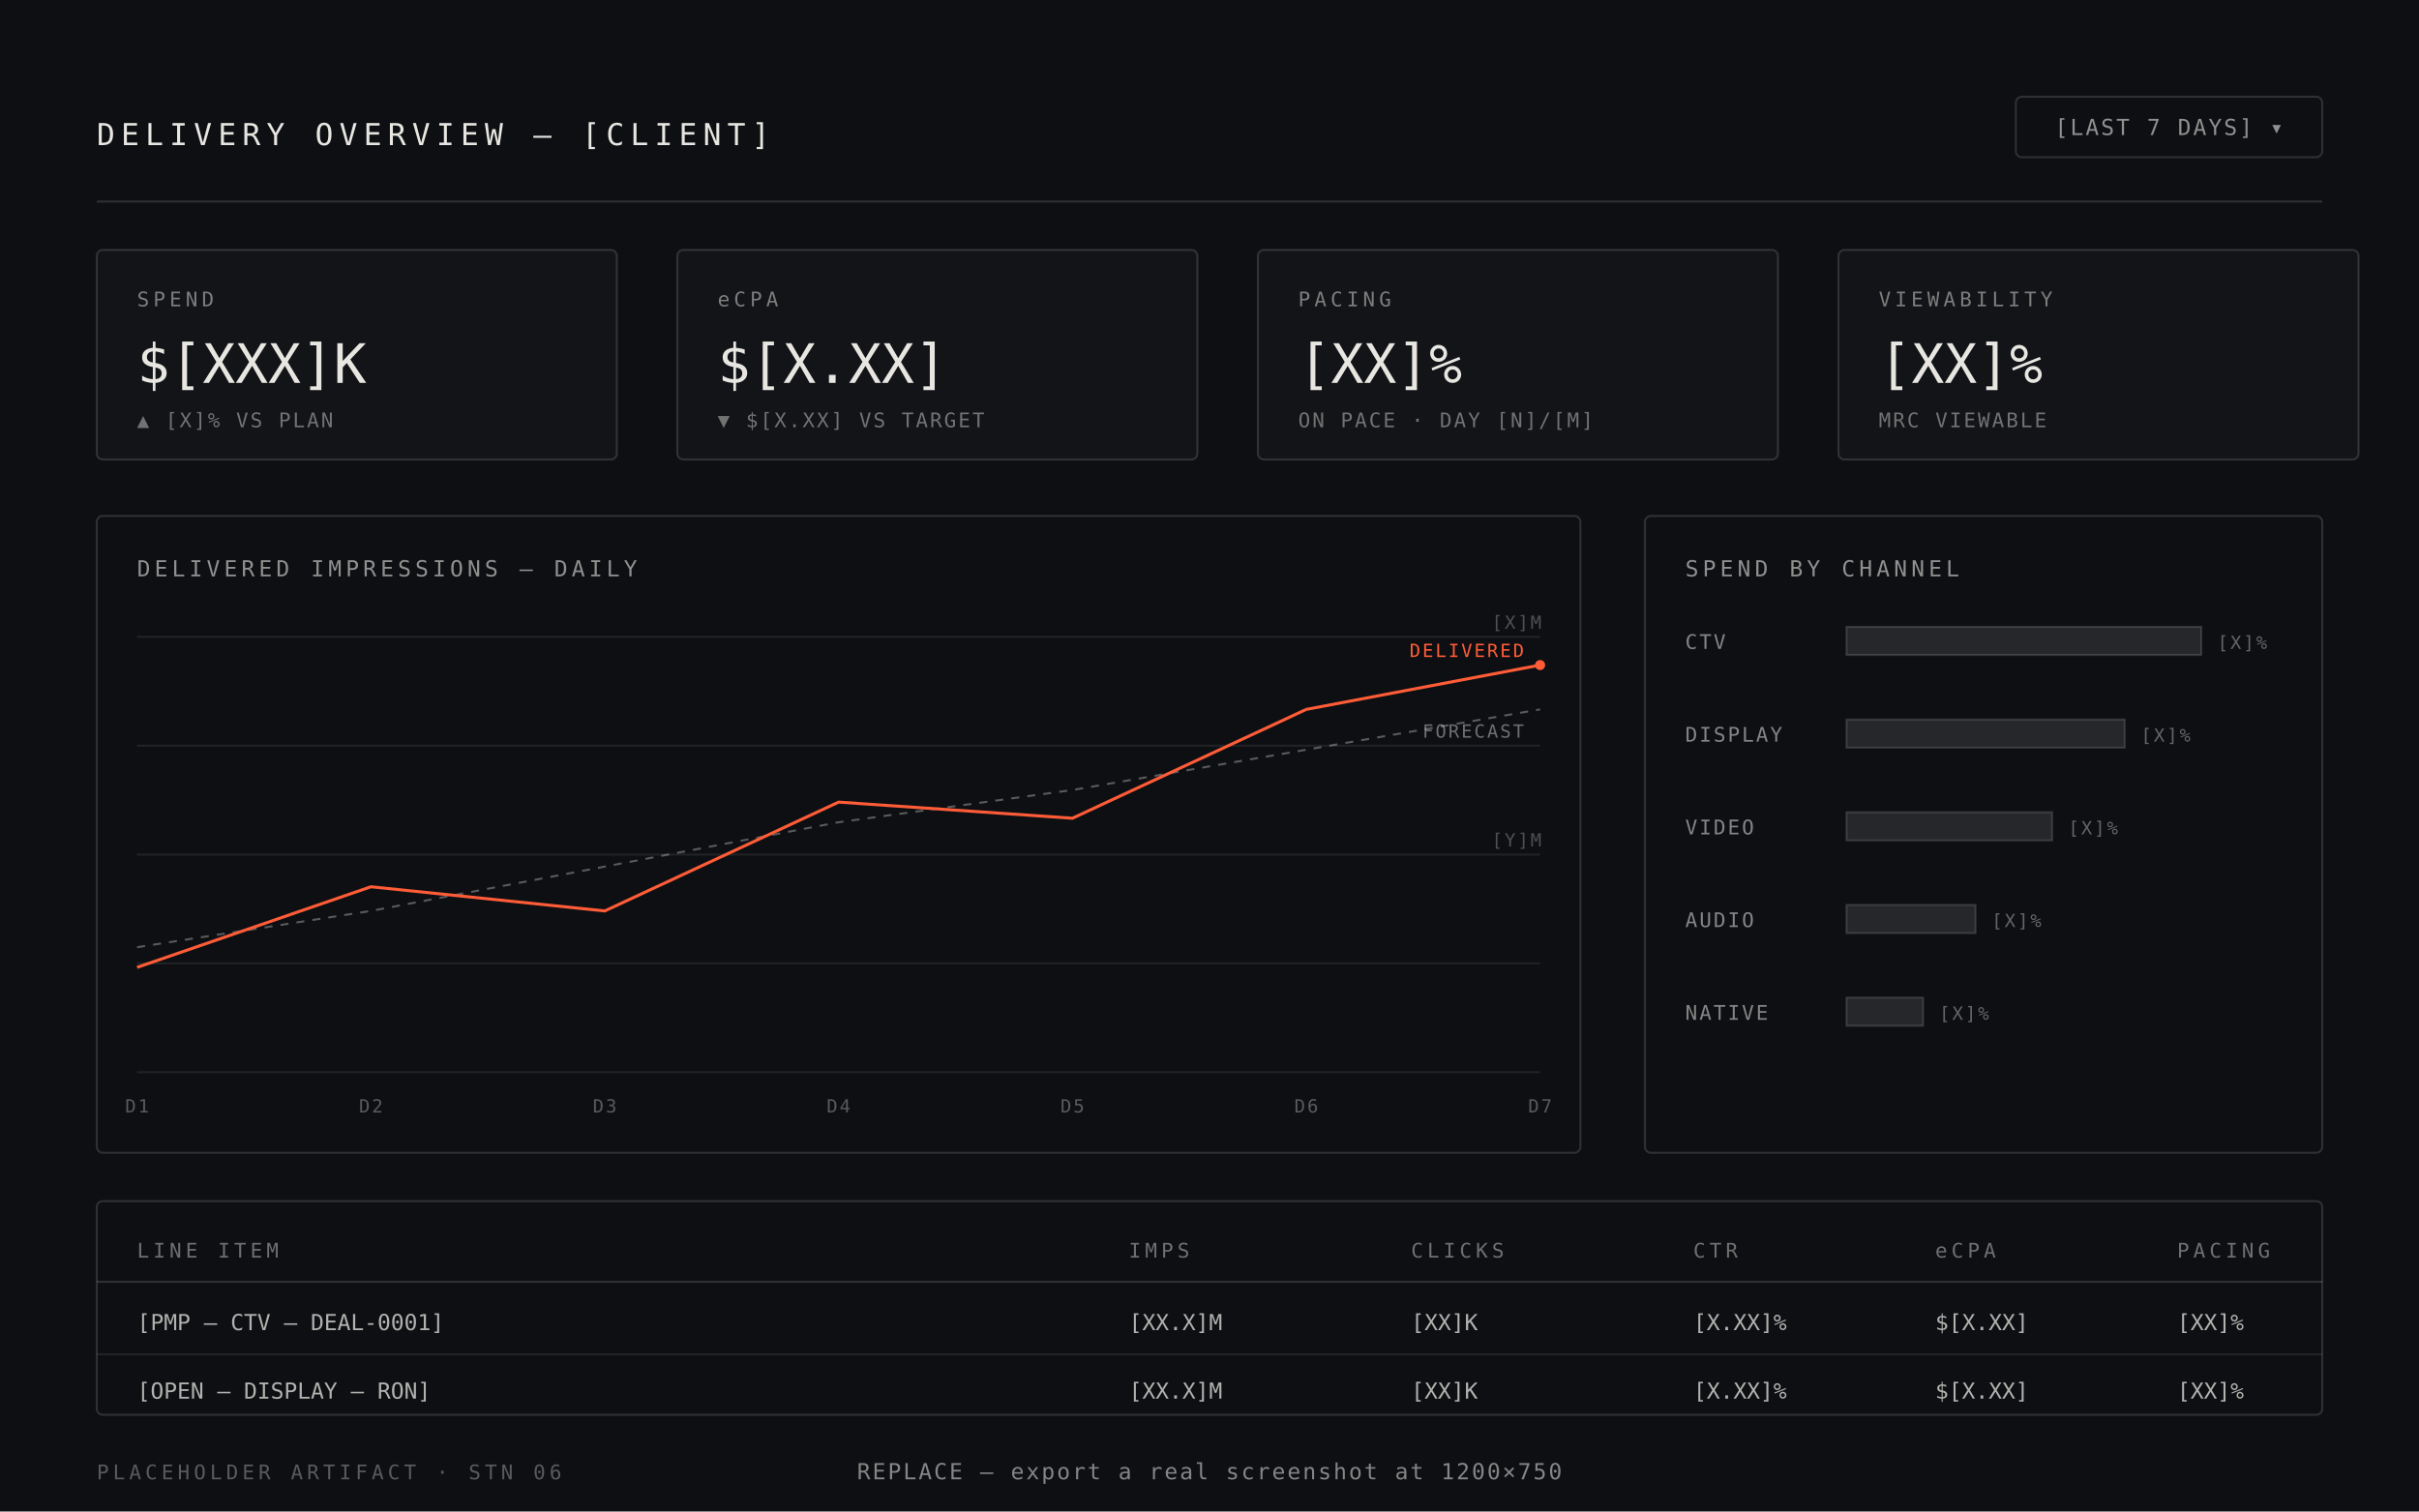
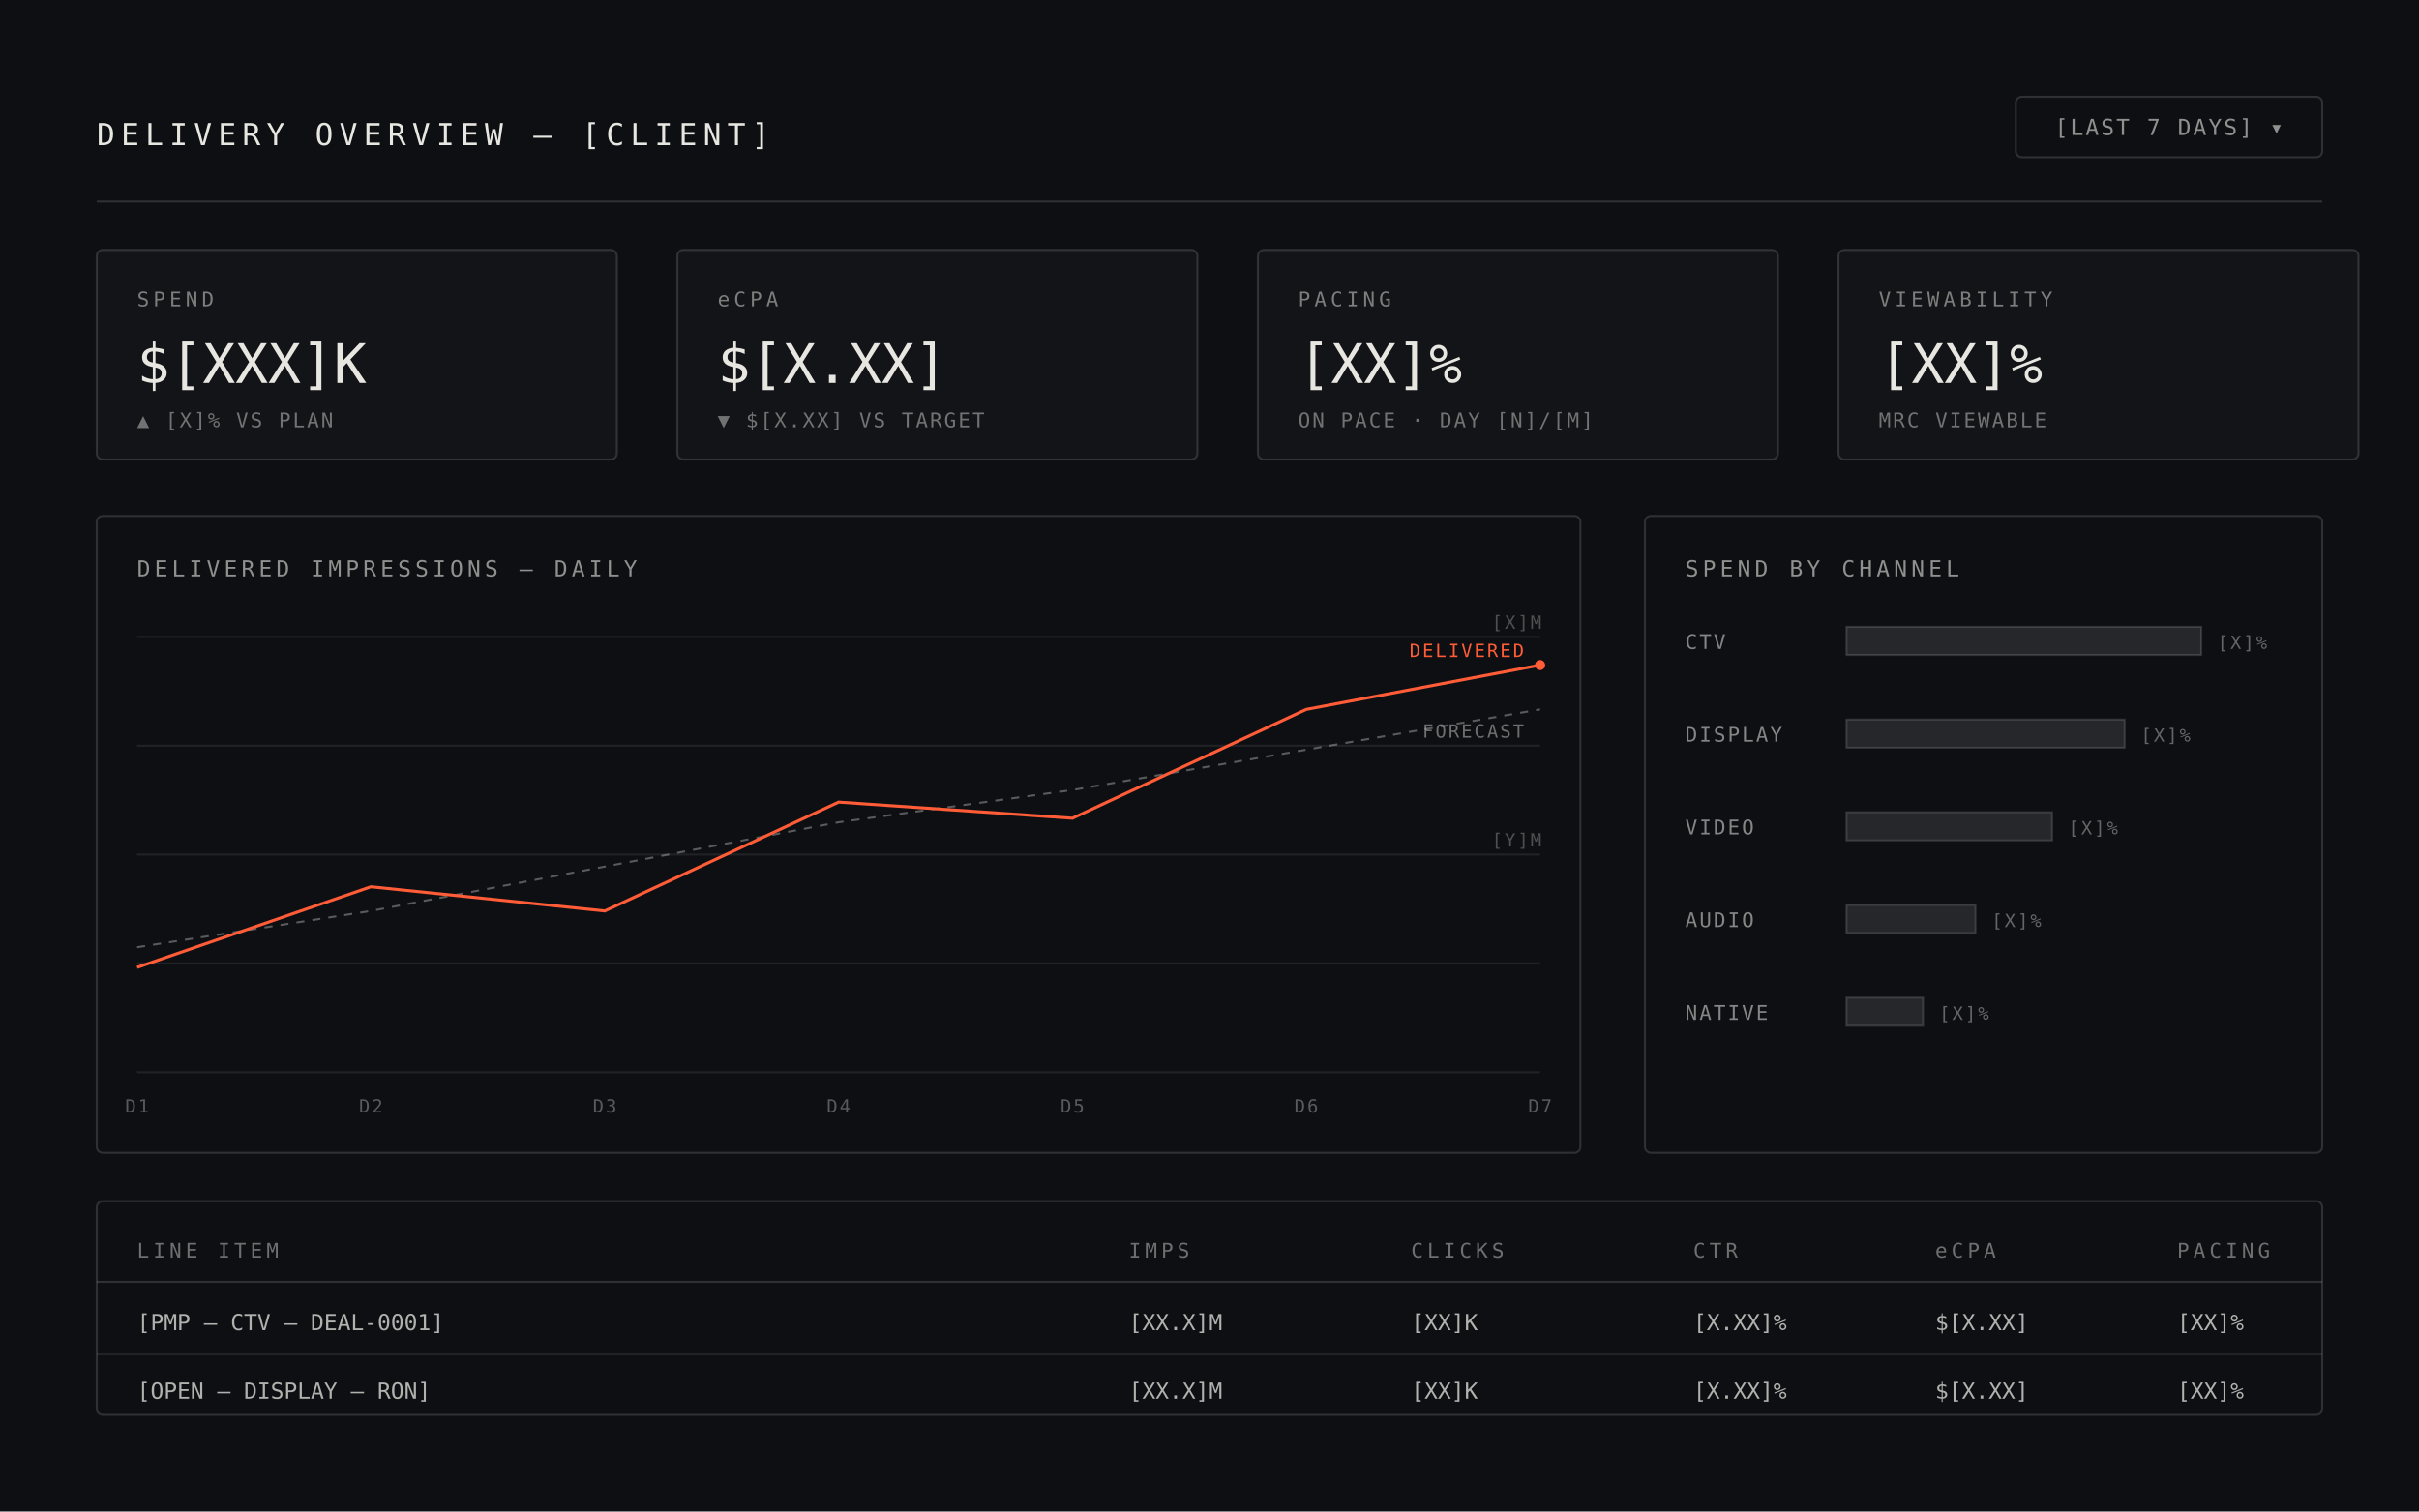
<svg xmlns="http://www.w3.org/2000/svg" width="1200" height="750" viewBox="0 0 1200 750" font-family="ui-monospace, 'SF Mono', Menlo, Consolas, monospace">
  <rect width="1200" height="750" fill="#0d0f13" />
  <text x="48" y="72" fill="#e8e6e1" font-size="15" letter-spacing="3">DELIVERY OVERVIEW — [CLIENT]</text>
  <rect x="1000" y="48" width="152" height="30" fill="none" stroke="rgba(255,255,255,0.14)" rx="3" />
  <text x="1076" y="67" fill="#e8e6e1" fill-opacity="0.6" font-size="11" text-anchor="middle" letter-spacing="1">[LAST 7 DAYS] ▾</text>
  <line x1="48" y1="100" x2="1152" y2="100" stroke="rgba(255,255,255,0.14)" />
  <g fill="rgba(255,255,255,0.02)" stroke="rgba(255,255,255,0.14)">
    <rect x="48" y="124" width="258" height="104" rx="3" />
    <rect x="336" y="124" width="258" height="104" rx="3" />
    <rect x="624" y="124" width="258" height="104" rx="3" />
    <rect x="912" y="124" width="258" height="104" rx="3" />
  </g>
  <g fill="#e8e6e1" fill-opacity="0.5" font-size="10" letter-spacing="2">
    <text x="68" y="152">SPEND</text>
    <text x="356" y="152">eCPA</text>
    <text x="644" y="152">PACING</text>
    <text x="932" y="152">VIEWABILITY</text>
  </g>
  <g fill="#e8e6e1" font-size="27">
    <text x="68" y="190">$[XXX]K</text>
    <text x="356" y="190">$[X.XX]</text>
    <text x="644" y="190">[XX]%</text>
    <text x="932" y="190">[XX]%</text>
  </g>
  <g fill="#e8e6e1" fill-opacity="0.45" font-size="10" letter-spacing="1">
    <text x="68" y="212">▲ [X]% VS PLAN</text>
    <text x="356" y="212">▼ $[X.XX] VS TARGET</text>
    <text x="644" y="212">ON PACE · DAY [N]/[M]</text>
    <text x="932" y="212">MRC VIEWABLE</text>
  </g>
  <rect x="48" y="256" width="736" height="316" fill="none" stroke="rgba(255,255,255,0.14)" rx="3" />
  <text x="68" y="286" fill="#e8e6e1" fill-opacity="0.6" font-size="11" letter-spacing="2">DELIVERED IMPRESSIONS — DAILY</text>
  <g stroke="rgba(255,255,255,0.08)">
    <line x1="68" y1="316" x2="764" y2="316" />
    <line x1="68" y1="370" x2="764" y2="370" />
    <line x1="68" y1="424" x2="764" y2="424" />
    <line x1="68" y1="478" x2="764" y2="478" />
    <line x1="68" y1="532" x2="764" y2="532" />
  </g>
  <g fill="#e8e6e1" fill-opacity="0.3" font-size="9" letter-spacing="1">
    <text x="740" y="312">[X]M</text>
    <text x="740" y="420">[Y]M</text>
  </g>
  <g fill="#e8e6e1" fill-opacity="0.35" font-size="9" letter-spacing="1" text-anchor="middle">
    <text x="68" y="552">D1</text>
    <text x="184" y="552">D2</text>
    <text x="300" y="552">D3</text>
    <text x="416" y="552">D4</text>
    <text x="532" y="552">D5</text>
    <text x="648" y="552">D6</text>
    <text x="764" y="552">D7</text>
  </g>
  <polyline points="68,470 184,452 300,430 416,408 532,392 648,372 764,352" fill="none" stroke="#e8e6e1" stroke-opacity="0.35" stroke-dasharray="4 4" />
  <text x="756" y="366" fill="#e8e6e1" fill-opacity="0.45" font-size="9" letter-spacing="1" text-anchor="end">FORECAST</text>
  <polyline points="68,480 184,440 300,452 416,398 532,406 648,352 764,330" fill="none" stroke="#ff5c37" stroke-width="1.5" />
  <circle cx="764" cy="330" r="2.5" fill="#ff5c37" />
  <text x="756" y="326" fill="#ff5c37" font-size="9" letter-spacing="1" text-anchor="end">DELIVERED</text>
  <rect x="816" y="256" width="336" height="316" fill="none" stroke="rgba(255,255,255,0.14)" rx="3" />
  <text x="836" y="286" fill="#e8e6e1" fill-opacity="0.6" font-size="11" letter-spacing="2">SPEND BY CHANNEL</text>
  <g fill="#e8e6e1" fill-opacity="0.55" font-size="10" letter-spacing="1">
    <text x="836" y="322">CTV</text>
    <text x="836" y="368">DISPLAY</text>
    <text x="836" y="414">VIDEO</text>
    <text x="836" y="460">AUDIO</text>
    <text x="836" y="506">NATIVE</text>
  </g>
  <g fill="rgba(255,255,255,0.10)" stroke="rgba(255,255,255,0.14)">
    <rect x="916" y="311" width="176" height="14" />
    <rect x="916" y="357" width="138" height="14" />
    <rect x="916" y="403" width="102" height="14" />
    <rect x="916" y="449" width="64" height="14" />
    <rect x="916" y="495" width="38" height="14" />
  </g>
  <g fill="#e8e6e1" fill-opacity="0.4" font-size="9" letter-spacing="1">
    <text x="1100" y="322">[X]%</text>
    <text x="1062" y="368">[X]%</text>
    <text x="1026" y="414">[X]%</text>
    <text x="988" y="460">[X]%</text>
    <text x="962" y="506">[X]%</text>
  </g>
  <rect x="48" y="596" width="1104" height="106" fill="none" stroke="rgba(255,255,255,0.14)" rx="3" />
  <g fill="#e8e6e1" fill-opacity="0.45" font-size="10" letter-spacing="2">
    <text x="68" y="624">LINE ITEM</text>
    <text x="560" y="624">IMPS</text>
    <text x="700" y="624">CLICKS</text>
    <text x="840" y="624">CTR</text>
    <text x="960" y="624">eCPA</text>
    <text x="1080" y="624">PACING</text>
  </g>
  <line x1="48" y1="636" x2="1152" y2="636" stroke="rgba(255,255,255,0.14)" />
  <g fill="#e8e6e1" fill-opacity="0.75" font-size="11">
    <text x="68" y="660">[PMP — CTV — DEAL-0001]</text>
    <text x="560" y="660">[XX.X]M</text>
    <text x="700" y="660">[XX]K</text>
    <text x="840" y="660">[X.XX]%</text>
    <text x="960" y="660">$[X.XX]</text>
    <text x="1080" y="660">[XX]%</text>
  </g>
  <line x1="48" y1="672" x2="1152" y2="672" stroke="rgba(255,255,255,0.08)" />
  <g fill="#e8e6e1" fill-opacity="0.75" font-size="11">
    <text x="68" y="694">[OPEN — DISPLAY — RON]</text>
    <text x="560" y="694">[XX.X]M</text>
    <text x="700" y="694">[XX]K</text>
    <text x="840" y="694">[X.XX]%</text>
    <text x="960" y="694">$[X.XX]</text>
    <text x="1080" y="694">[XX]%</text>
  </g>
-   <text x="48" y="734" fill="#e8e6e1" fill-opacity="0.35" font-size="10" letter-spacing="2">PLACEHOLDER ARTIFACT · STN 06</text>
-   <text x="600" y="734" fill="#e8e6e1" fill-opacity="0.55" font-size="11" text-anchor="middle" letter-spacing="1">REPLACE — export a real screenshot at 1200×750</text>
</svg>
